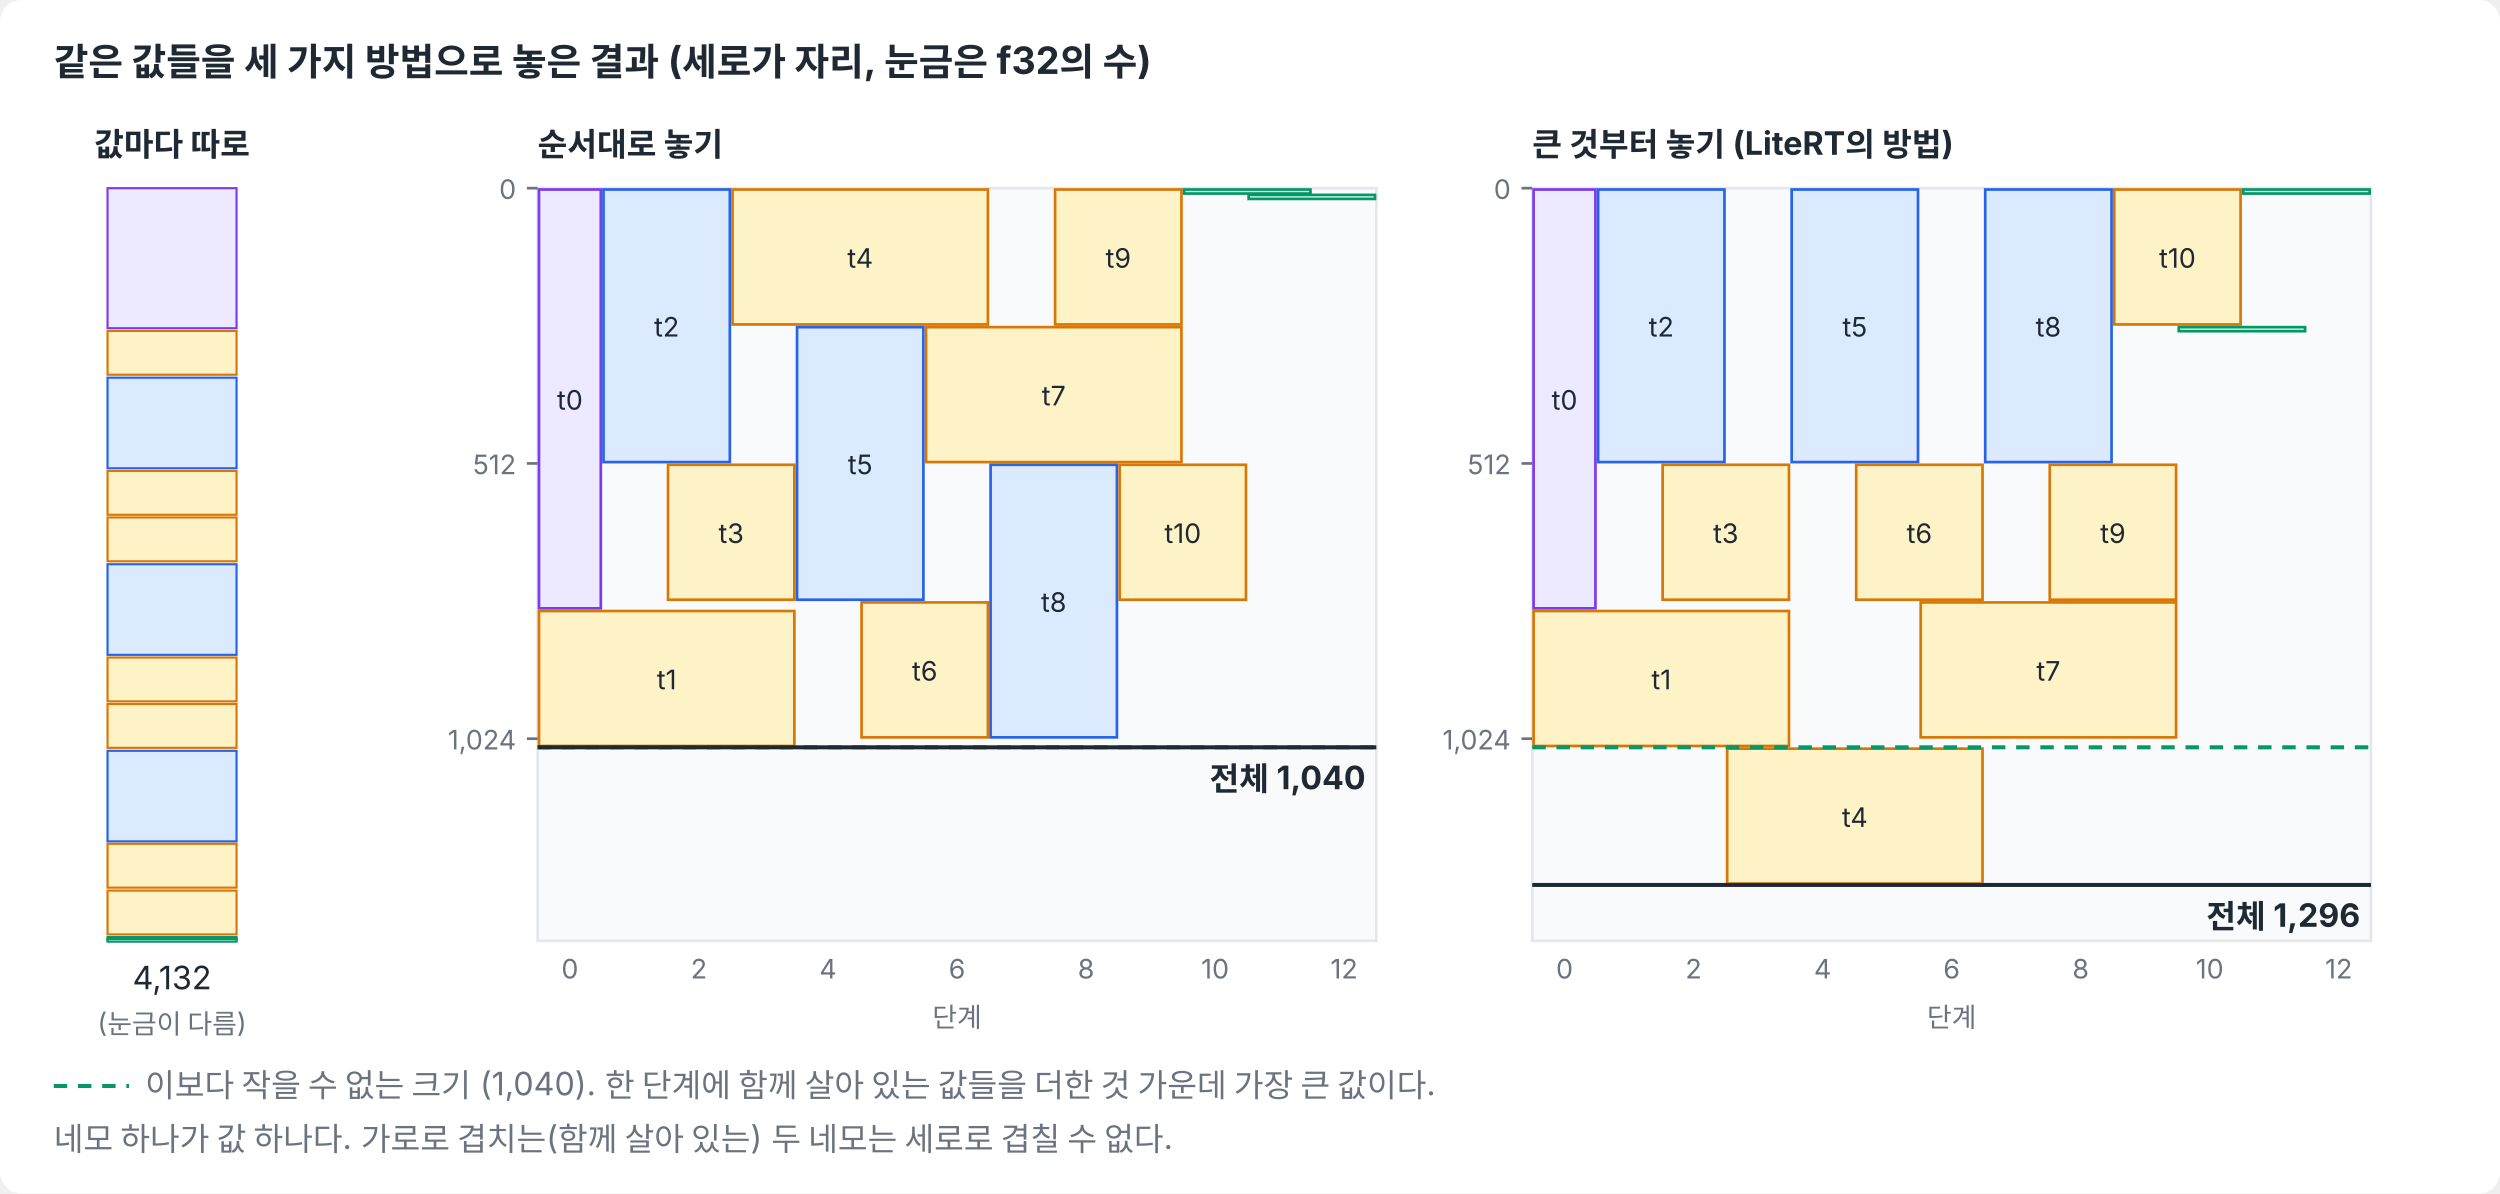
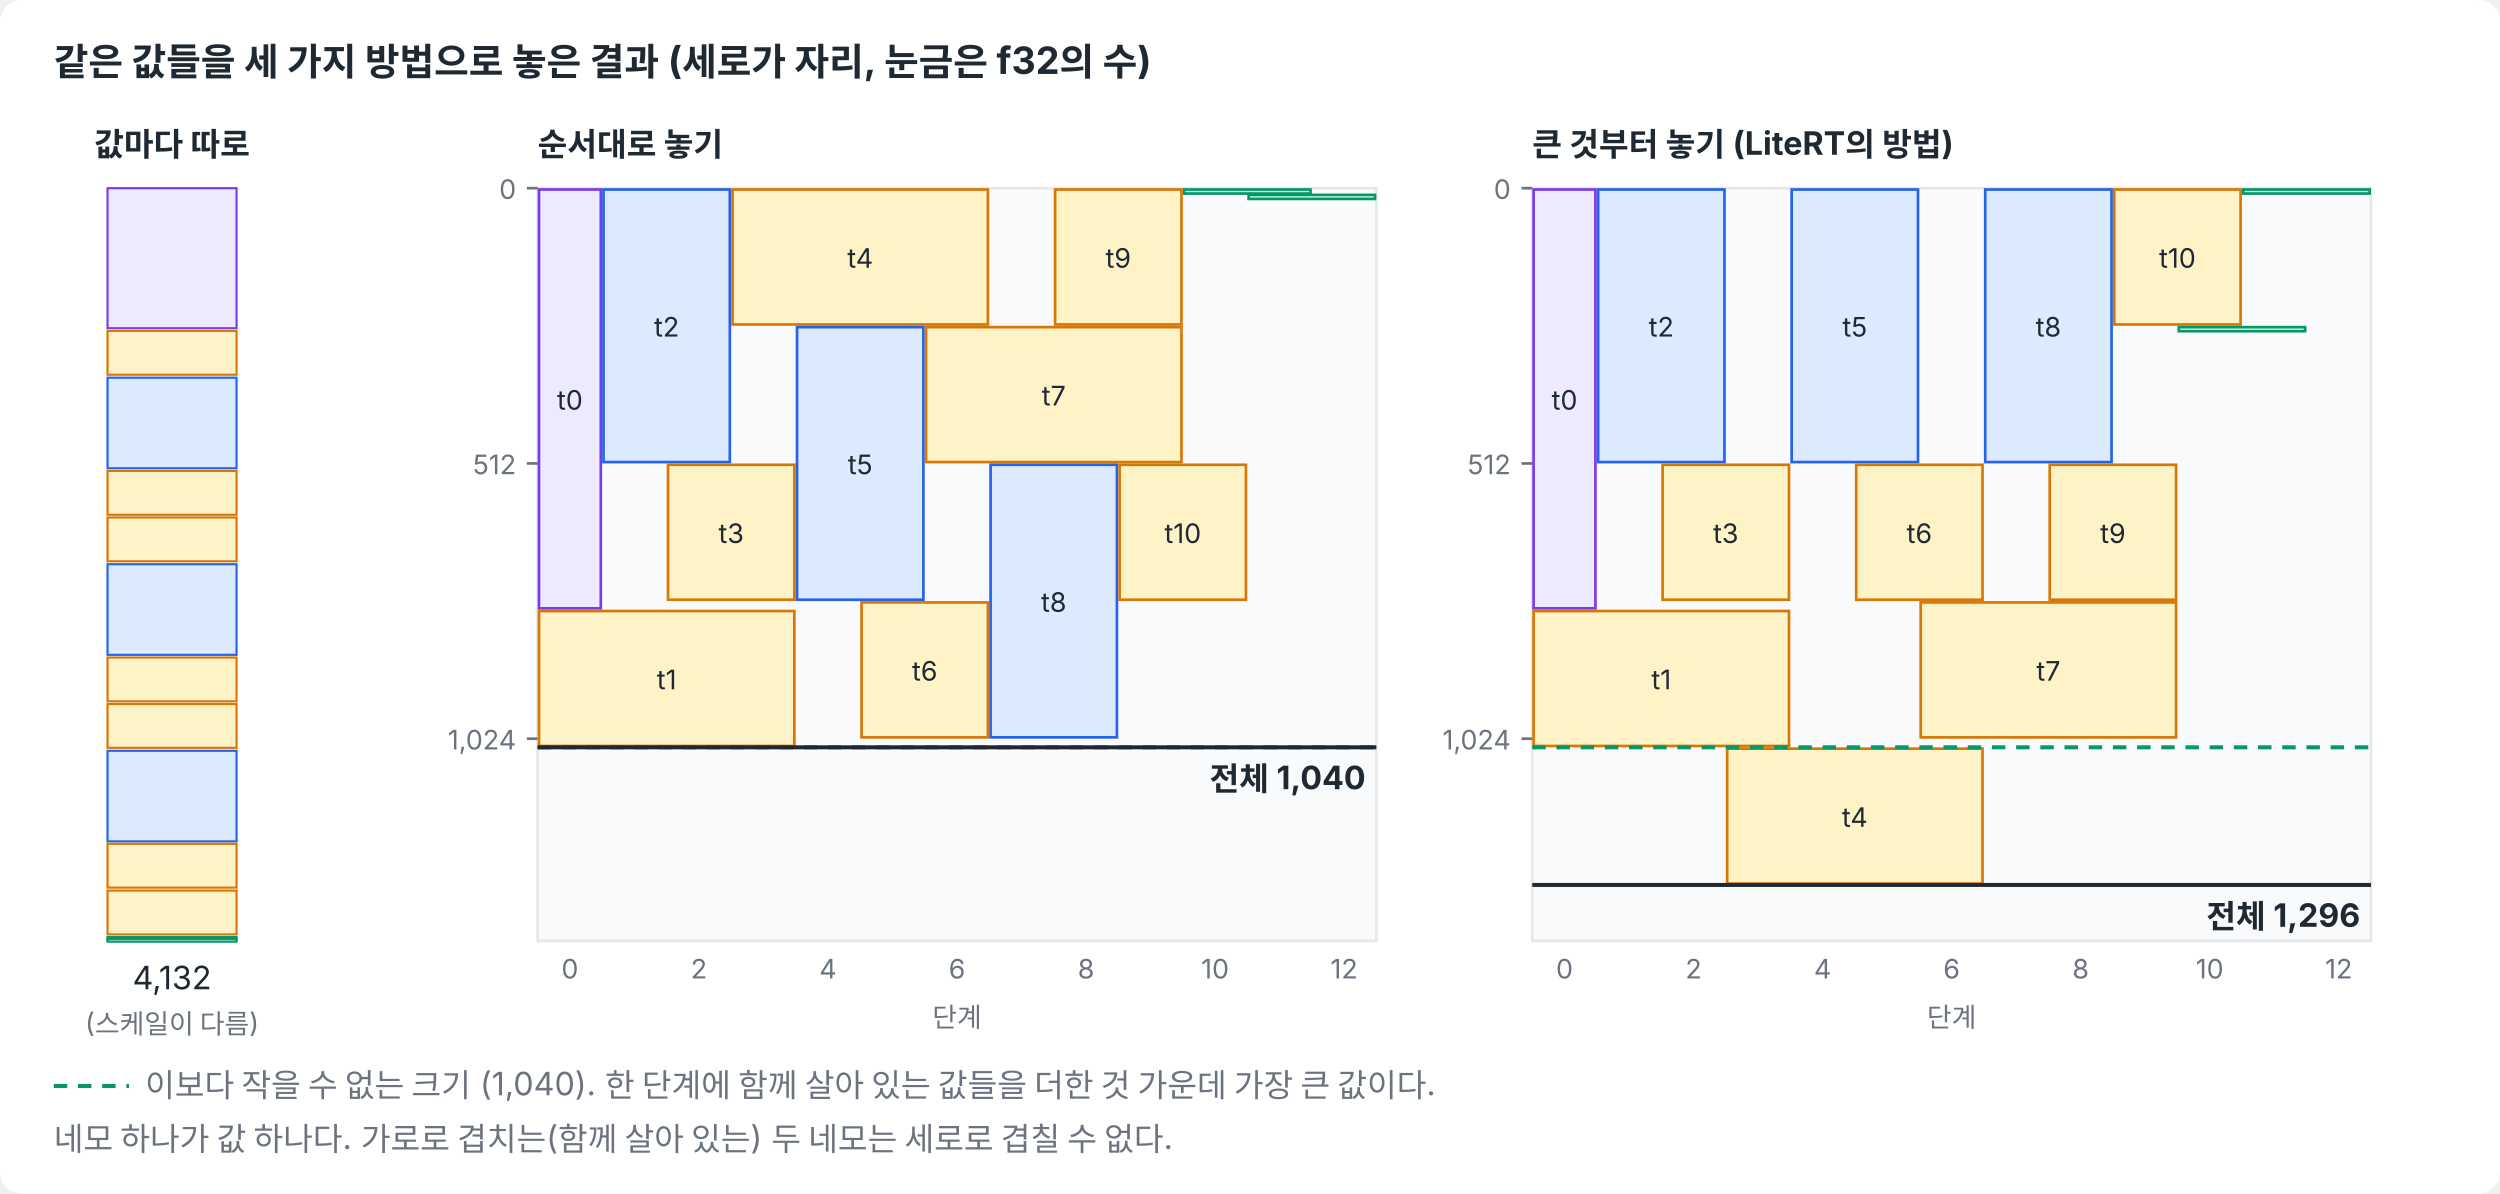
<svg xmlns="http://www.w3.org/2000/svg" viewBox="0 0 930 444.0" width="930" height="444.0" font-family="-apple-system, Segoe UI, Noto Sans KR, sans-serif" font-size="14">
  <defs>
    <marker id="arrow-1f2933" viewBox="0 0 10 10" refX="9" refY="5" markerWidth="7" markerHeight="7" orient="auto">
      <path d="M0,0 L10,5 L0,10 z" fill="#1f2933" />
    </marker>
    <marker id="arrow-6b7280" viewBox="0 0 10 10" refX="9" refY="5" markerWidth="7" markerHeight="7" orient="auto">
      <path d="M0,0 L10,5 L0,10 z" fill="#6b7280" />
    </marker>
    <marker id="arrow-2563eb" viewBox="0 0 10 10" refX="9" refY="5" markerWidth="7" markerHeight="7" orient="auto">
      <path d="M0,0 L10,5 L0,10 z" fill="#2563eb" />
    </marker>
    <marker id="arrow-d97706" viewBox="0 0 10 10" refX="9" refY="5" markerWidth="7" markerHeight="7" orient="auto">
      <path d="M0,0 L10,5 L0,10 z" fill="#d97706" />
    </marker>
    <marker id="arrow-059669" viewBox="0 0 10 10" refX="9" refY="5" markerWidth="7" markerHeight="7" orient="auto">
      <path d="M0,0 L10,5 L0,10 z" fill="#059669" />
    </marker>
  </defs>
  <rect width="930" height="444.0" rx="8" fill="#ffffff" />
  <text x="20" y="28" fill="#1f2933" font-size="14" text-anchor="start" font-weight="bold">같은 값들을 세 가지 방법으로 놓은 결과 (세로가 자리, 눈금은 f32의 수)</text>
  <text x="64" y="58" fill="#1f2933" font-size="12" text-anchor="middle" font-weight="bold">값마다 따로</text>
  <rect x="40.0" y="70.0" width="48.0" height="52.1" rx="0" fill="#ede9fe" stroke="#7c3aed" stroke-width="0.8" />
  <rect x="40.0" y="123.1" width="48.0" height="16.3" rx="0" fill="#fef3c7" stroke="#d97706" stroke-width="0.8" />
  <rect x="40.0" y="140.5" width="48.0" height="33.7" rx="0" fill="#dbeafe" stroke="#2563eb" stroke-width="0.8" />
  <rect x="40.0" y="175.2" width="48.0" height="16.3" rx="0" fill="#fef3c7" stroke="#d97706" stroke-width="0.8" />
  <rect x="40.0" y="192.5" width="48.0" height="16.3" rx="0" fill="#fef3c7" stroke="#d97706" stroke-width="0.8" />
  <rect x="40.0" y="209.9" width="48.0" height="33.7" rx="0" fill="#dbeafe" stroke="#2563eb" stroke-width="0.8" />
  <rect x="40.0" y="244.6" width="48.0" height="16.3" rx="0" fill="#fef3c7" stroke="#d97706" stroke-width="0.8" />
  <rect x="40.0" y="261.9" width="48.0" height="16.3" rx="0" fill="#fef3c7" stroke="#d97706" stroke-width="0.8" />
  <rect x="40.0" y="279.3" width="48.0" height="33.7" rx="0" fill="#dbeafe" stroke="#2563eb" stroke-width="0.8" />
  <rect x="40.0" y="313.9" width="48.0" height="16.3" rx="0" fill="#fef3c7" stroke="#d97706" stroke-width="0.8" />
  <rect x="40.0" y="331.3" width="48.0" height="16.3" rx="0" fill="#fef3c7" stroke="#d97706" stroke-width="0.8" />
  <rect x="40.0" y="348.6" width="48.0" height="1.0" rx="0" fill="#d1fae5" stroke="#059669" stroke-width="0.8" />
  <rect x="40.0" y="349.3" width="48.0" height="1.0" rx="0" fill="#d1fae5" stroke="#059669" stroke-width="0.8" />
  <text x="64" y="368.0" fill="#1f2933" font-size="12" text-anchor="middle" font-weight="normal">4,132</text>
-   <text x="64" y="384.0" fill="#6b7280" font-size="10" text-anchor="middle" font-weight="normal">(눈금이 다름)</text>
+   <text x="64" y="384.0" fill="#6b7280" font-size="10" text-anchor="middle" font-weight="normal">(스케일이 다름)</text>
  <text x="200" y="58" fill="#1f2933" font-size="12" text-anchor="start" font-weight="bold">순서대로 놓기</text>
  <rect x="200.0" y="70.0" width="312.0" height="280.0" rx="0" fill="#f9fafb" stroke="#e5e7eb" stroke-width="1" />
  <line x1="196" y1="70.0" x2="200" y2="70.0" stroke="#6b7280" stroke-width="1" />
  <text x="192" y="74.0" fill="#6b7280" font-size="10" text-anchor="end" font-weight="normal">0</text>
  <line x1="196" y1="172.4" x2="200" y2="172.4" stroke="#6b7280" stroke-width="1" />
  <text x="192" y="176.4" fill="#6b7280" font-size="10" text-anchor="end" font-weight="normal">512</text>
  <line x1="196" y1="274.8" x2="200" y2="274.8" stroke="#6b7280" stroke-width="1" />
  <text x="192" y="278.8" fill="#6b7280" font-size="10" text-anchor="end" font-weight="normal">1,024</text>
  <rect x="200.5" y="70.5" width="23.0" height="155.8" rx="0" fill="#ede9fe" stroke="#7c3aed" stroke-width="1" />
  <text x="212.0" y="152.4" fill="#1f2933" font-size="10" text-anchor="middle" font-weight="normal">t0</text>
  <rect x="200.5" y="227.3" width="95.0" height="50.2" rx="0" fill="#fef3c7" stroke="#d97706" stroke-width="1" />
  <text x="248.0" y="256.4" fill="#1f2933" font-size="10" text-anchor="middle" font-weight="normal">t1</text>
  <rect x="224.5" y="70.5" width="47.0" height="101.4" rx="0" fill="#dbeafe" stroke="#2563eb" stroke-width="1" />
  <text x="248.0" y="125.2" fill="#1f2933" font-size="10" text-anchor="middle" font-weight="normal">t2</text>
  <rect x="248.5" y="172.9" width="47.0" height="50.2" rx="0" fill="#fef3c7" stroke="#d97706" stroke-width="1" />
  <text x="272.0" y="202.0" fill="#1f2933" font-size="10" text-anchor="middle" font-weight="normal">t3</text>
  <rect x="272.5" y="70.5" width="95.0" height="50.2" rx="0" fill="#fef3c7" stroke="#d97706" stroke-width="1" />
  <text x="320.0" y="99.6" fill="#1f2933" font-size="10" text-anchor="middle" font-weight="normal">t4</text>
  <rect x="296.5" y="121.7" width="47.0" height="101.4" rx="0" fill="#dbeafe" stroke="#2563eb" stroke-width="1" />
  <text x="320.0" y="176.4" fill="#1f2933" font-size="10" text-anchor="middle" font-weight="normal">t5</text>
  <rect x="320.5" y="224.1" width="47.0" height="50.2" rx="0" fill="#fef3c7" stroke="#d97706" stroke-width="1" />
  <text x="344.0" y="253.2" fill="#1f2933" font-size="10" text-anchor="middle" font-weight="normal">t6</text>
  <rect x="344.5" y="121.7" width="95.0" height="50.2" rx="0" fill="#fef3c7" stroke="#d97706" stroke-width="1" />
  <text x="392.0" y="150.8" fill="#1f2933" font-size="10" text-anchor="middle" font-weight="normal">t7</text>
  <rect x="368.5" y="172.9" width="47.0" height="101.4" rx="0" fill="#dbeafe" stroke="#2563eb" stroke-width="1" />
  <text x="392.0" y="227.6" fill="#1f2933" font-size="10" text-anchor="middle" font-weight="normal">t8</text>
  <rect x="392.5" y="70.5" width="47.0" height="50.2" rx="0" fill="#fef3c7" stroke="#d97706" stroke-width="1" />
  <text x="416.0" y="99.6" fill="#1f2933" font-size="10" text-anchor="middle" font-weight="normal">t9</text>
  <rect x="416.5" y="172.9" width="47.0" height="50.2" rx="0" fill="#fef3c7" stroke="#d97706" stroke-width="1" />
  <text x="440.0" y="202.0" fill="#1f2933" font-size="10" text-anchor="middle" font-weight="normal">t10</text>
  <rect x="440.5" y="70.5" width="47.0" height="1.5" rx="0" fill="#d1fae5" stroke="#059669" stroke-width="1" />
  <rect x="464.5" y="72.5" width="47.0" height="1.5" rx="0" fill="#d1fae5" stroke="#059669" stroke-width="1" />
  <line x1="200" y1="278.0" x2="512" y2="278.0" stroke="#059669" stroke-width="1.5" stroke-dasharray="5 4" />
  <line x1="200" y1="278.0" x2="512" y2="278.0" stroke="#1f2933" stroke-width="1.5" />
  <text x="508" y="294.0" fill="#1f2933" font-size="12" text-anchor="end" font-weight="bold">전체 1,040</text>
  <text x="212.0" y="364.0" fill="#6b7280" font-size="10" text-anchor="middle" font-weight="normal">0</text>
  <text x="260.0" y="364.0" fill="#6b7280" font-size="10" text-anchor="middle" font-weight="normal">2</text>
  <text x="308.0" y="364.0" fill="#6b7280" font-size="10" text-anchor="middle" font-weight="normal">4</text>
  <text x="356.0" y="364.0" fill="#6b7280" font-size="10" text-anchor="middle" font-weight="normal">6</text>
  <text x="404.0" y="364.0" fill="#6b7280" font-size="10" text-anchor="middle" font-weight="normal">8</text>
  <text x="452.0" y="364.0" fill="#6b7280" font-size="10" text-anchor="middle" font-weight="normal">10</text>
  <text x="500.0" y="364.0" fill="#6b7280" font-size="10" text-anchor="middle" font-weight="normal">12</text>
  <text x="356.0" y="382.0" fill="#6b7280" font-size="10" text-anchor="middle" font-weight="normal">단계</text>
  <text x="570" y="58" fill="#1f2933" font-size="12" text-anchor="start" font-weight="bold">큰 것부터 놓기 (LiteRT의 방법)</text>
  <rect x="570.0" y="70.0" width="312.0" height="280.0" rx="0" fill="#f9fafb" stroke="#e5e7eb" stroke-width="1" />
  <line x1="566" y1="70.0" x2="570" y2="70.0" stroke="#6b7280" stroke-width="1" />
  <text x="562" y="74.0" fill="#6b7280" font-size="10" text-anchor="end" font-weight="normal">0</text>
  <line x1="566" y1="172.4" x2="570" y2="172.4" stroke="#6b7280" stroke-width="1" />
  <text x="562" y="176.4" fill="#6b7280" font-size="10" text-anchor="end" font-weight="normal">512</text>
  <line x1="566" y1="274.8" x2="570" y2="274.8" stroke="#6b7280" stroke-width="1" />
  <text x="562" y="278.8" fill="#6b7280" font-size="10" text-anchor="end" font-weight="normal">1,024</text>
  <rect x="570.5" y="70.5" width="23.0" height="155.8" rx="0" fill="#ede9fe" stroke="#7c3aed" stroke-width="1" />
  <text x="582.0" y="152.4" fill="#1f2933" font-size="10" text-anchor="middle" font-weight="normal">t0</text>
  <rect x="570.5" y="227.3" width="95.0" height="50.2" rx="0" fill="#fef3c7" stroke="#d97706" stroke-width="1" />
  <text x="618.0" y="256.4" fill="#1f2933" font-size="10" text-anchor="middle" font-weight="normal">t1</text>
  <rect x="594.5" y="70.5" width="47.0" height="101.4" rx="0" fill="#dbeafe" stroke="#2563eb" stroke-width="1" />
  <text x="618.0" y="125.2" fill="#1f2933" font-size="10" text-anchor="middle" font-weight="normal">t2</text>
  <rect x="618.5" y="172.9" width="47.0" height="50.2" rx="0" fill="#fef3c7" stroke="#d97706" stroke-width="1" />
  <text x="642.0" y="202.0" fill="#1f2933" font-size="10" text-anchor="middle" font-weight="normal">t3</text>
  <rect x="642.5" y="278.5" width="95.0" height="50.2" rx="0" fill="#fef3c7" stroke="#d97706" stroke-width="1" />
  <text x="690.0" y="307.6" fill="#1f2933" font-size="10" text-anchor="middle" font-weight="normal">t4</text>
  <rect x="666.5" y="70.5" width="47.0" height="101.4" rx="0" fill="#dbeafe" stroke="#2563eb" stroke-width="1" />
  <text x="690.0" y="125.2" fill="#1f2933" font-size="10" text-anchor="middle" font-weight="normal">t5</text>
  <rect x="690.5" y="172.9" width="47.0" height="50.2" rx="0" fill="#fef3c7" stroke="#d97706" stroke-width="1" />
  <text x="714.0" y="202.0" fill="#1f2933" font-size="10" text-anchor="middle" font-weight="normal">t6</text>
  <rect x="714.5" y="224.1" width="95.0" height="50.2" rx="0" fill="#fef3c7" stroke="#d97706" stroke-width="1" />
  <text x="762.0" y="253.2" fill="#1f2933" font-size="10" text-anchor="middle" font-weight="normal">t7</text>
  <rect x="738.5" y="70.5" width="47.0" height="101.4" rx="0" fill="#dbeafe" stroke="#2563eb" stroke-width="1" />
  <text x="762.0" y="125.2" fill="#1f2933" font-size="10" text-anchor="middle" font-weight="normal">t8</text>
  <rect x="762.5" y="172.9" width="47.0" height="50.2" rx="0" fill="#fef3c7" stroke="#d97706" stroke-width="1" />
  <text x="786.0" y="202.0" fill="#1f2933" font-size="10" text-anchor="middle" font-weight="normal">t9</text>
  <rect x="786.5" y="70.5" width="47.0" height="50.2" rx="0" fill="#fef3c7" stroke="#d97706" stroke-width="1" />
  <text x="810.0" y="99.6" fill="#1f2933" font-size="10" text-anchor="middle" font-weight="normal">t10</text>
  <rect x="810.5" y="121.7" width="47.0" height="1.5" rx="0" fill="#d1fae5" stroke="#059669" stroke-width="1" />
  <rect x="834.5" y="70.5" width="47.0" height="1.5" rx="0" fill="#d1fae5" stroke="#059669" stroke-width="1" />
  <line x1="570" y1="278.0" x2="882" y2="278.0" stroke="#059669" stroke-width="1.5" stroke-dasharray="5 4" />
  <line x1="570" y1="329.2" x2="882" y2="329.2" stroke="#1f2933" stroke-width="1.5" />
  <text x="878" y="345.2" fill="#1f2933" font-size="12" text-anchor="end" font-weight="bold">전체 1,296</text>
  <text x="582.0" y="364.0" fill="#6b7280" font-size="10" text-anchor="middle" font-weight="normal">0</text>
  <text x="630.0" y="364.0" fill="#6b7280" font-size="10" text-anchor="middle" font-weight="normal">2</text>
  <text x="678.0" y="364.0" fill="#6b7280" font-size="10" text-anchor="middle" font-weight="normal">4</text>
  <text x="726.0" y="364.0" fill="#6b7280" font-size="10" text-anchor="middle" font-weight="normal">6</text>
  <text x="774.0" y="364.0" fill="#6b7280" font-size="10" text-anchor="middle" font-weight="normal">8</text>
  <text x="822.0" y="364.0" fill="#6b7280" font-size="10" text-anchor="middle" font-weight="normal">10</text>
  <text x="870.0" y="364.0" fill="#6b7280" font-size="10" text-anchor="middle" font-weight="normal">12</text>
  <text x="726.0" y="382.0" fill="#6b7280" font-size="10" text-anchor="middle" font-weight="normal">단계</text>
  <line x1="20" y1="404.0" x2="48" y2="404.0" stroke="#059669" stroke-width="1.5" stroke-dasharray="5 4" />
  <text x="54" y="408.0" fill="#6b7280" font-size="12" text-anchor="start" font-weight="normal">이보다 작을 수 없는 크기 (1,040). 한 단계에 함께 살아 있는 값들을 더한 것 가운데 가장 큰 값이다.</text>
  <text x="20" y="428.0" fill="#6b7280" font-size="12" text-anchor="start" font-weight="normal">네모 하나가 값 하나다. 가로로 겹치는(함께 살아 있는) 두 네모는 세로로 겹칠 수 없다.</text>
</svg>
